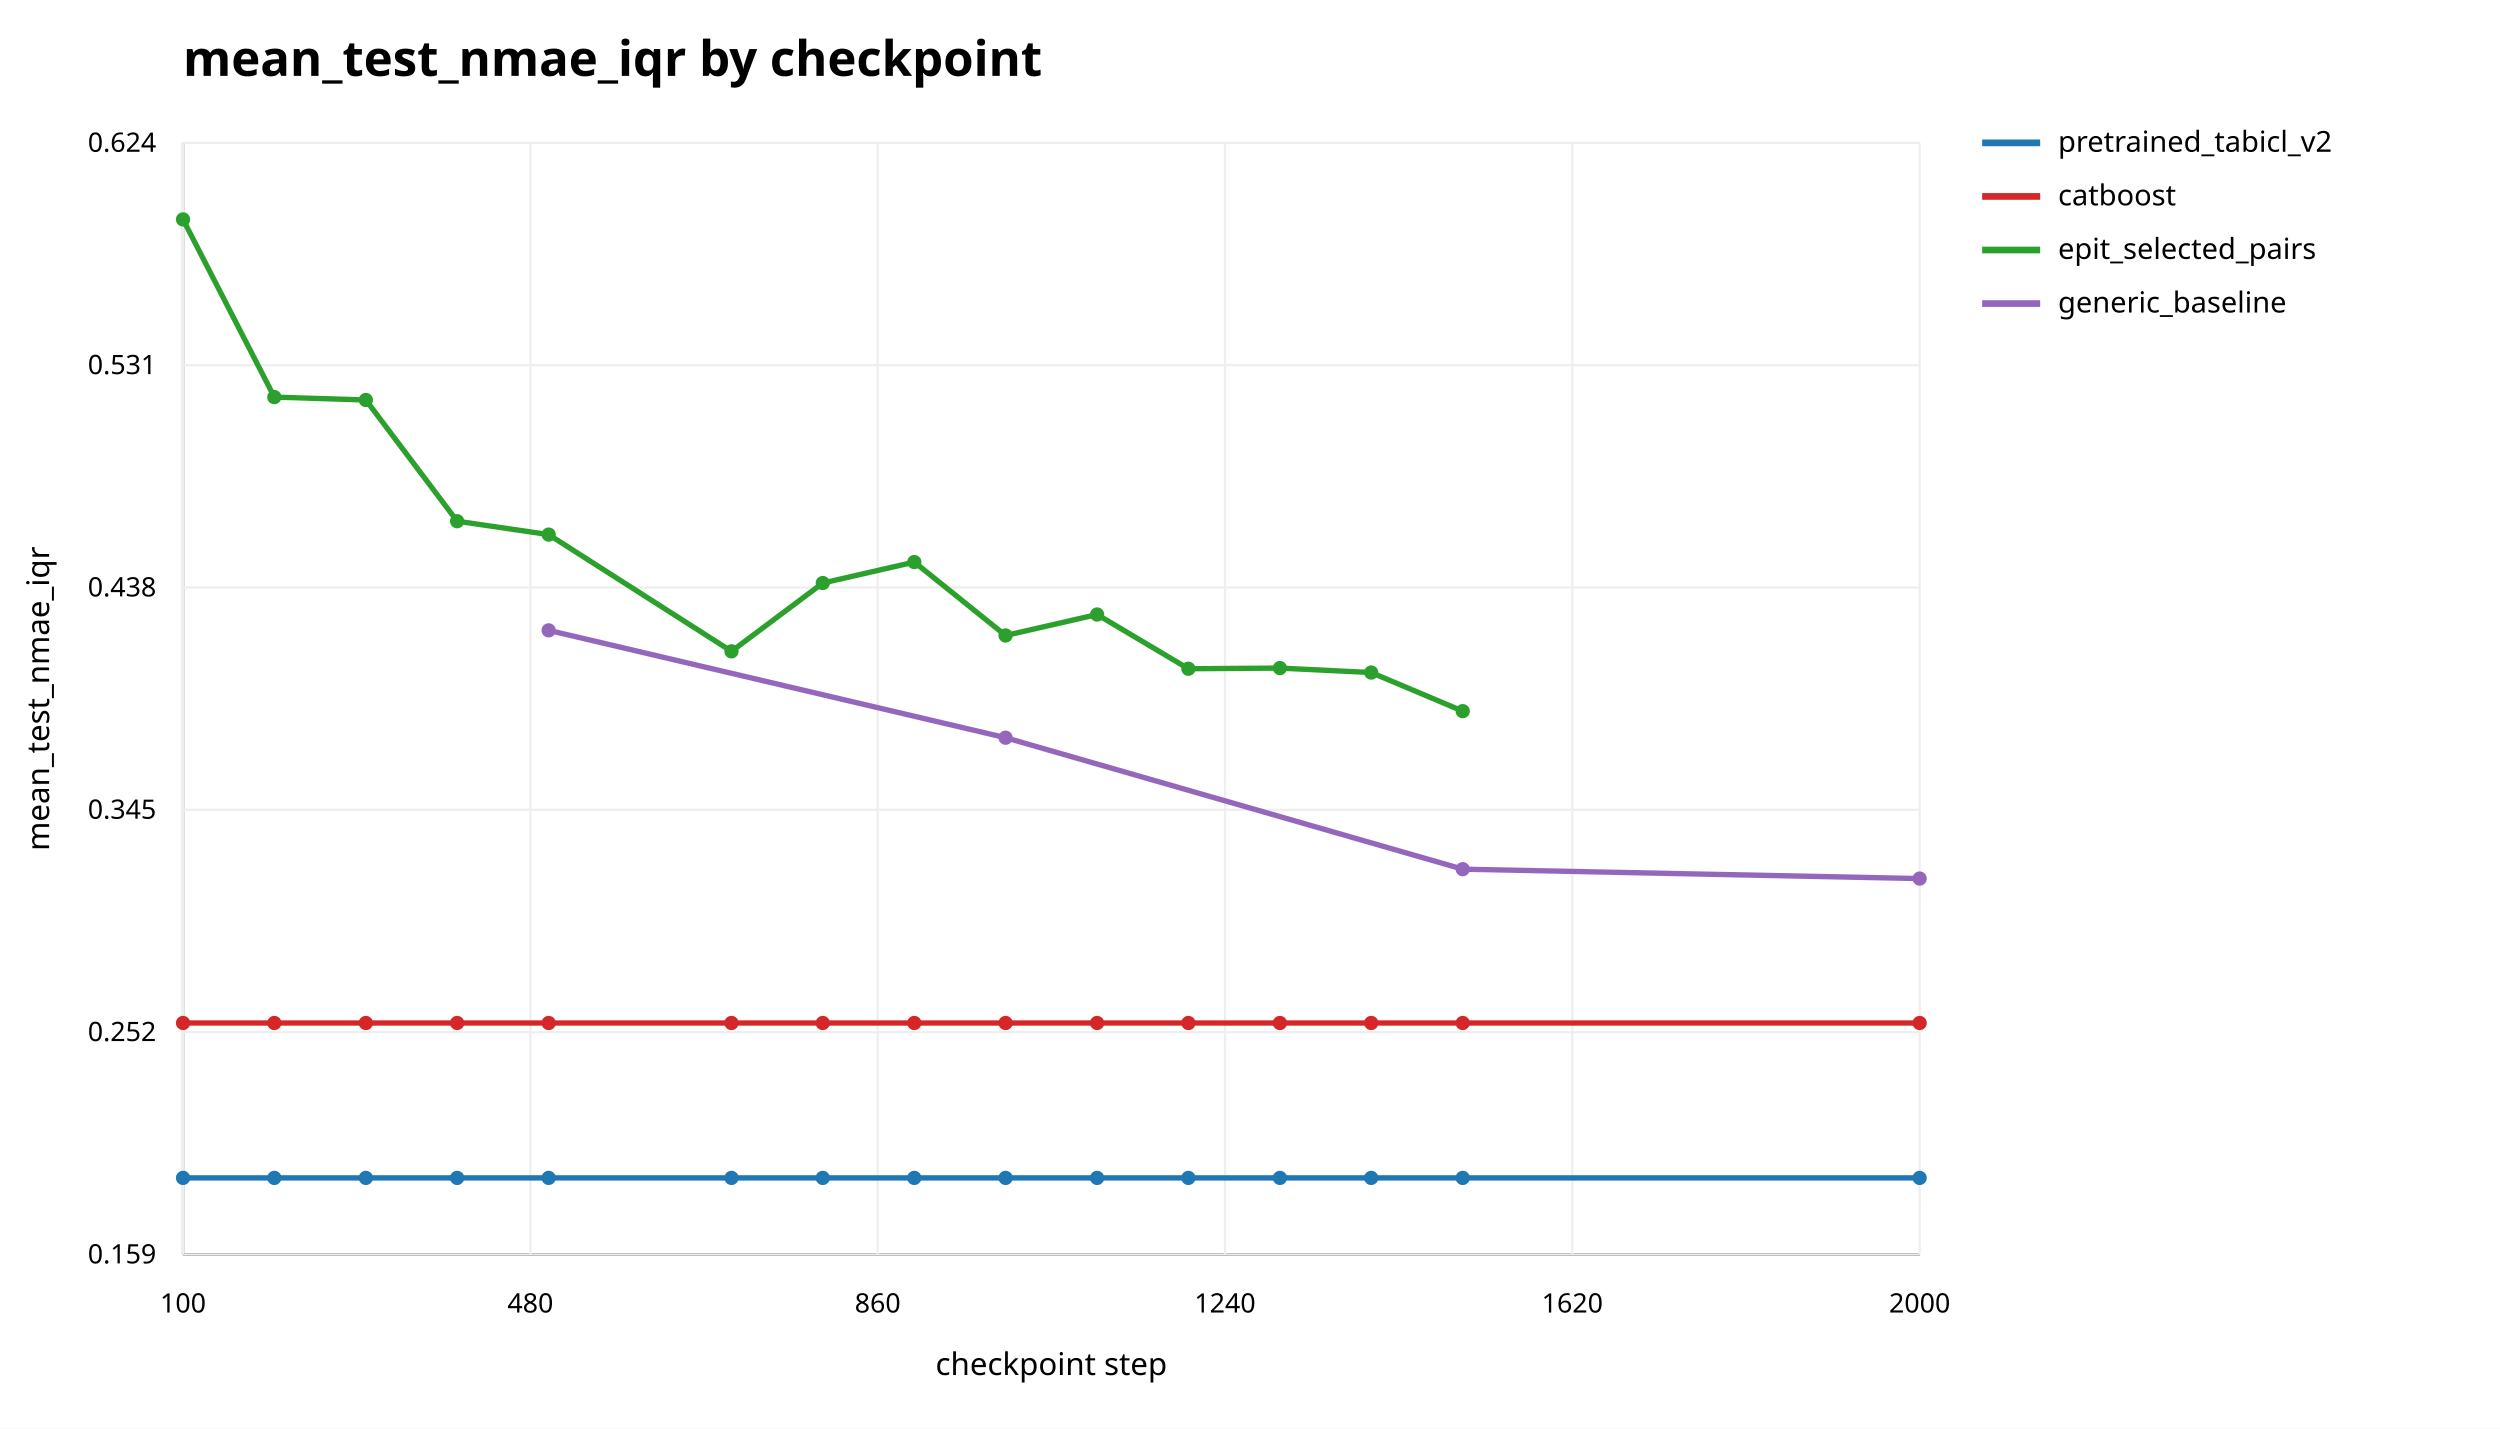
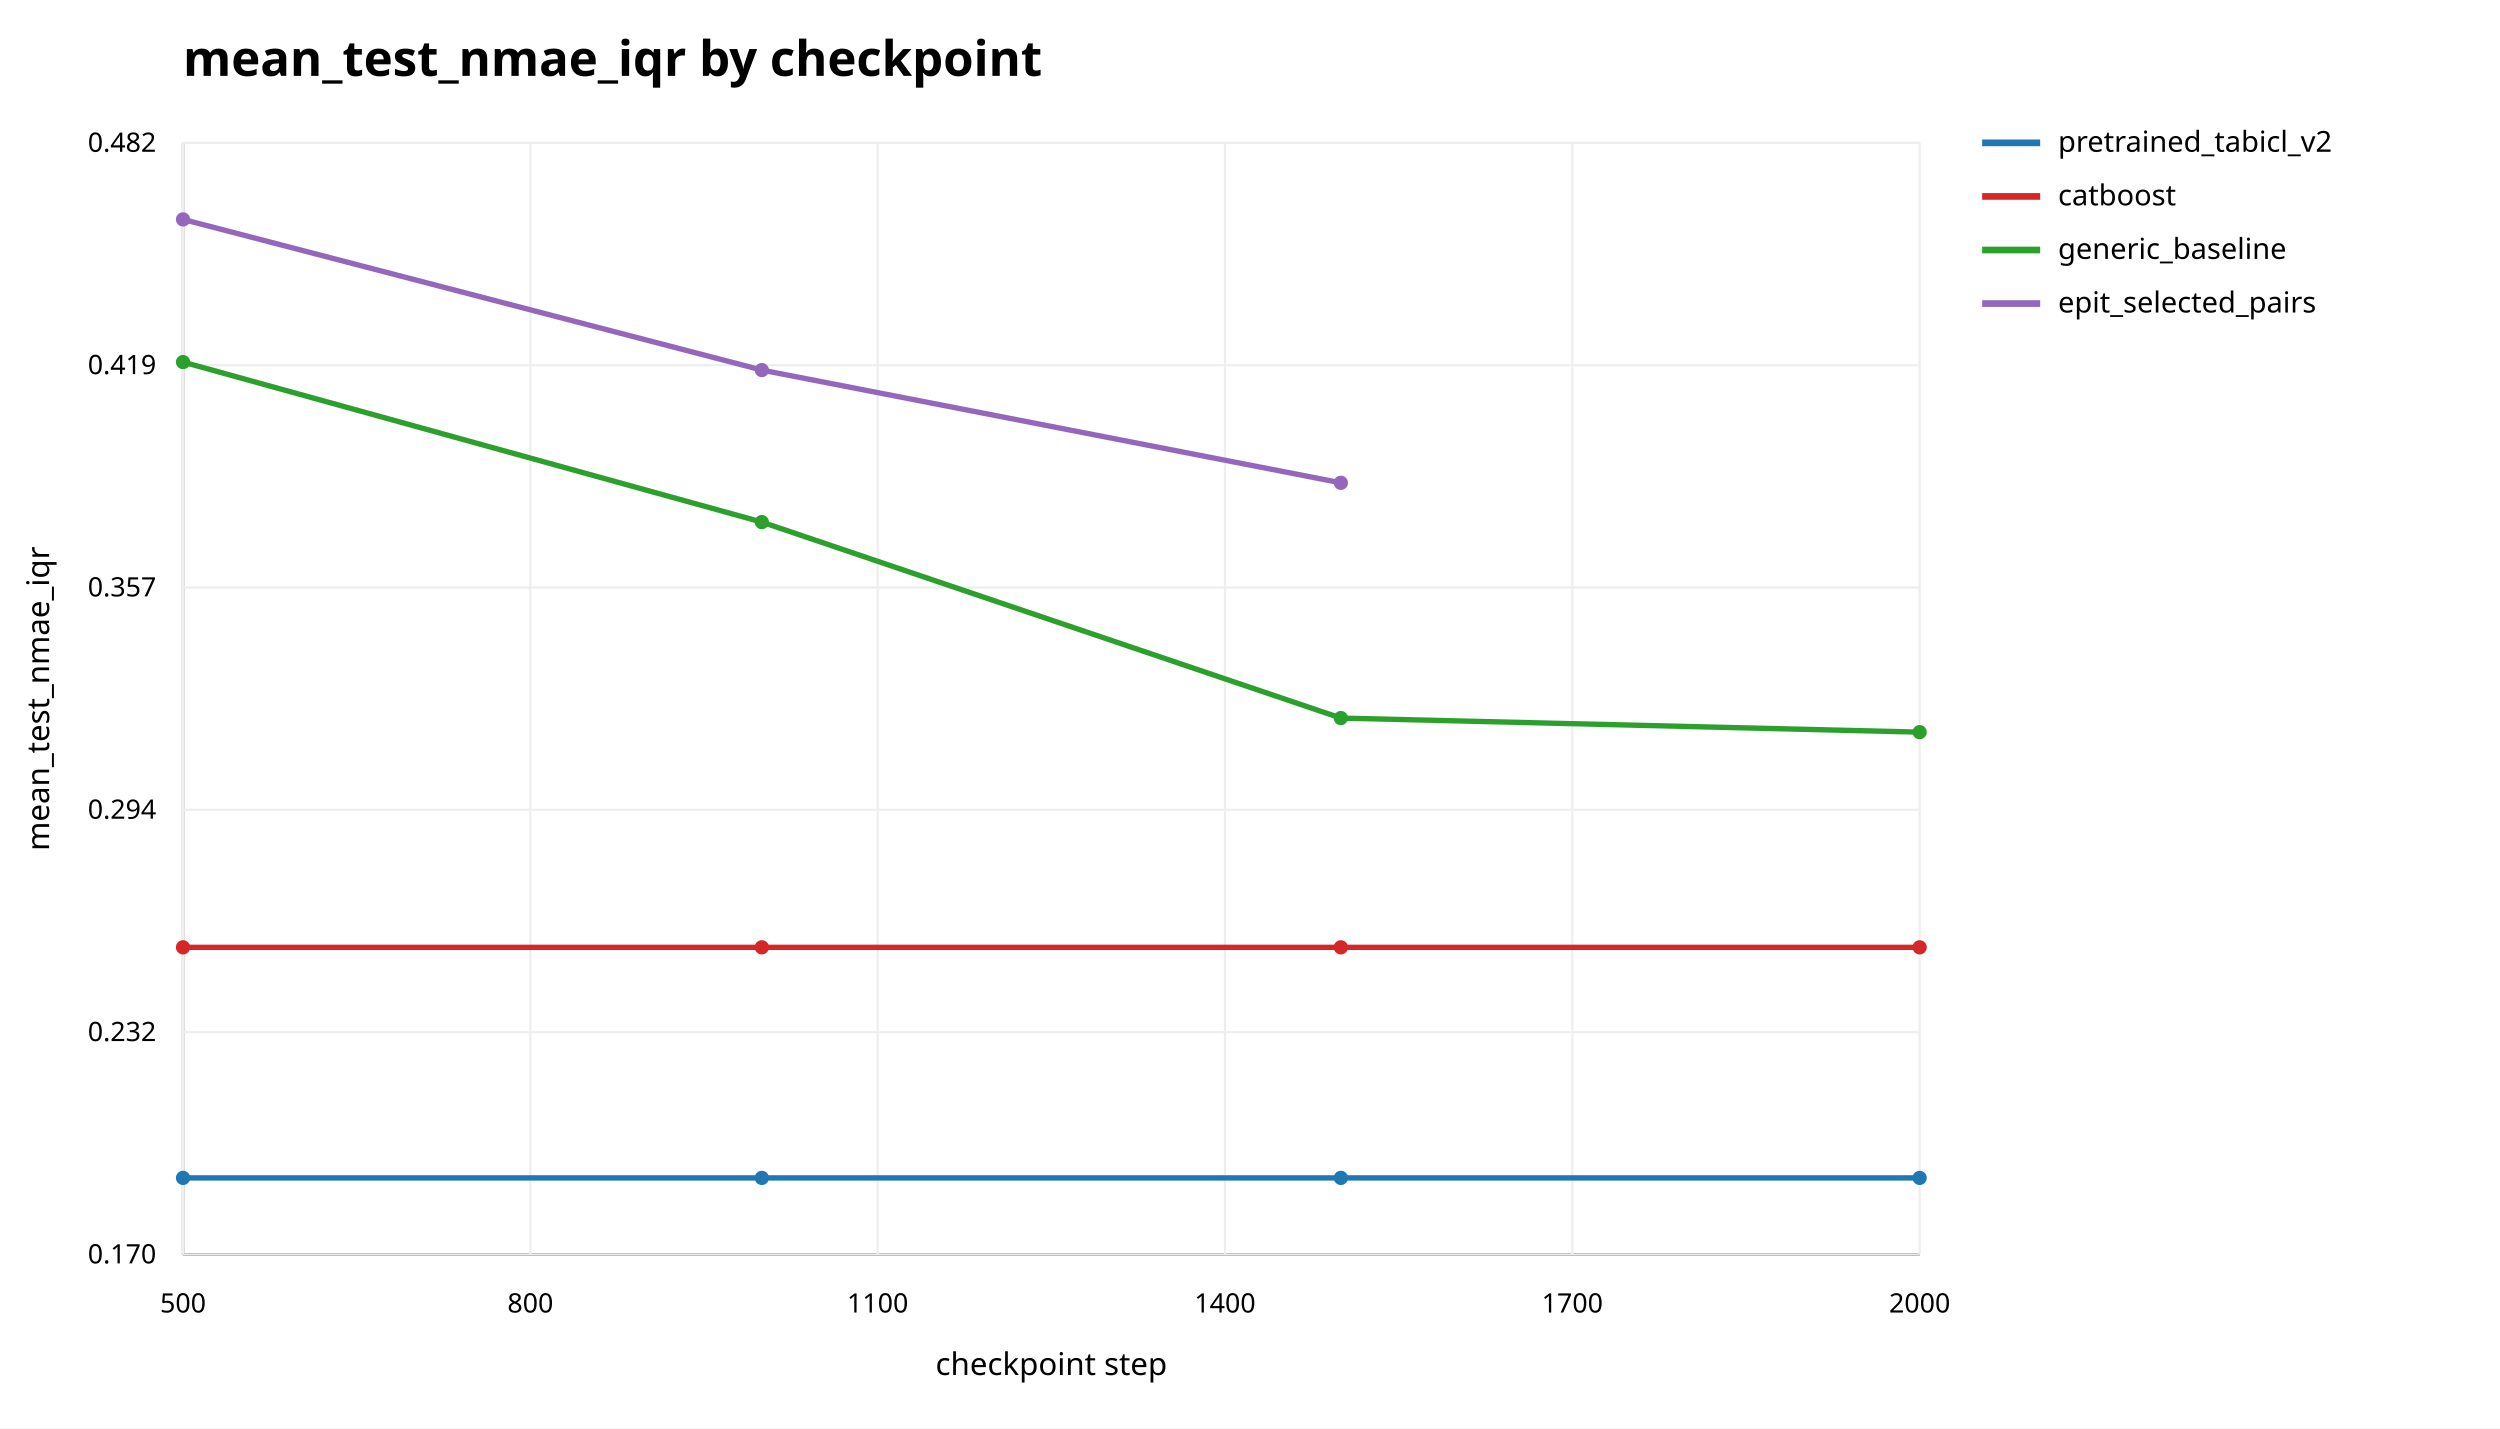
<svg xmlns="http://www.w3.org/2000/svg" width="1120" height="640" viewBox="0 0 1120 640">
  <rect width="1120" height="640" fill="white" />
  <text x="82" y="34" font-size="22" font-family="sans-serif" font-weight="700">mean_test_nmae_iqr by checkpoint</text>
  <line x1="82" y1="562" x2="860" y2="562" stroke="#222" />
  <line x1="82" y1="64" x2="82" y2="562" stroke="#222" />
  <line x1="82.0" y1="64" x2="82.0" y2="562" stroke="#eeeeee" />
  <line x1="82" y1="562.0" x2="860" y2="562.0" stroke="#eeeeee" />
-   <text x="82.0" y="588" text-anchor="middle" font-size="12" font-family="sans-serif">100</text>
-   <text x="70" y="566.0" text-anchor="end" font-size="12" font-family="sans-serif">0.159</text>
+   <text x="82.0" y="588" text-anchor="middle" font-size="12" font-family="sans-serif">500</text>
+   <text x="70" y="566.0" text-anchor="end" font-size="12" font-family="sans-serif">0.170</text>
  <line x1="237.6" y1="64" x2="237.6" y2="562" stroke="#eeeeee" />
  <line x1="82" y1="462.4" x2="860" y2="462.4" stroke="#eeeeee" />
-   <text x="237.6" y="588" text-anchor="middle" font-size="12" font-family="sans-serif">480</text>
-   <text x="70" y="466.4" text-anchor="end" font-size="12" font-family="sans-serif">0.252</text>
+   <text x="237.6" y="588" text-anchor="middle" font-size="12" font-family="sans-serif">800</text>
+   <text x="70" y="466.4" text-anchor="end" font-size="12" font-family="sans-serif">0.232</text>
  <line x1="393.2" y1="64" x2="393.2" y2="562" stroke="#eeeeee" />
  <line x1="82" y1="362.8" x2="860" y2="362.8" stroke="#eeeeee" />
-   <text x="393.2" y="588" text-anchor="middle" font-size="12" font-family="sans-serif">860</text>
-   <text x="70" y="366.8" text-anchor="end" font-size="12" font-family="sans-serif">0.345</text>
+   <text x="393.2" y="588" text-anchor="middle" font-size="12" font-family="sans-serif">1100</text>
+   <text x="70" y="366.8" text-anchor="end" font-size="12" font-family="sans-serif">0.294</text>
  <line x1="548.8" y1="64" x2="548.8" y2="562" stroke="#eeeeee" />
  <line x1="82" y1="263.2" x2="860" y2="263.2" stroke="#eeeeee" />
-   <text x="548.8" y="588" text-anchor="middle" font-size="12" font-family="sans-serif">1240</text>
-   <text x="70" y="267.2" text-anchor="end" font-size="12" font-family="sans-serif">0.438</text>
+   <text x="548.8" y="588" text-anchor="middle" font-size="12" font-family="sans-serif">1400</text>
+   <text x="70" y="267.2" text-anchor="end" font-size="12" font-family="sans-serif">0.357</text>
  <line x1="704.4" y1="64" x2="704.4" y2="562" stroke="#eeeeee" />
  <line x1="82" y1="163.6" x2="860" y2="163.6" stroke="#eeeeee" />
-   <text x="704.4" y="588" text-anchor="middle" font-size="12" font-family="sans-serif">1620</text>
-   <text x="70" y="167.6" text-anchor="end" font-size="12" font-family="sans-serif">0.531</text>
+   <text x="704.4" y="588" text-anchor="middle" font-size="12" font-family="sans-serif">1700</text>
+   <text x="70" y="167.6" text-anchor="end" font-size="12" font-family="sans-serif">0.419</text>
  <line x1="860.0" y1="64" x2="860.0" y2="562" stroke="#eeeeee" />
  <line x1="82" y1="64.0" x2="860" y2="64.0" stroke="#eeeeee" />
  <text x="860.0" y="588" text-anchor="middle" font-size="12" font-family="sans-serif">2000</text>
-   <text x="70" y="68.0" text-anchor="end" font-size="12" font-family="sans-serif">0.624</text>
+   <text x="70" y="68.0" text-anchor="end" font-size="12" font-family="sans-serif">0.482</text>
  <text x="471.0" y="616" text-anchor="middle" font-size="14" font-family="sans-serif">checkpoint step</text>
  <text x="22" y="313.0" transform="rotate(-90 22 313.0)" text-anchor="middle" font-size="14" font-family="sans-serif">mean_test_nmae_iqr</text>
-   <polyline points="82.0,527.7 122.9,527.7 163.9,527.7 204.8,527.7 245.8,527.7 327.7,527.7 368.6,527.7 409.6,527.7 450.5,527.7 491.5,527.7 532.4,527.7 573.4,527.7 614.3,527.7 655.3,527.7 860.0,527.7" fill="none" stroke="#1f77b4" stroke-width="2.4" stroke-linejoin="round" stroke-linecap="round" />
+   <polyline points="82.0,527.7 341.3,527.7 600.7,527.7 860.0,527.7" fill="none" stroke="#1f77b4" stroke-width="2.4" stroke-linejoin="round" stroke-linecap="round" />
  <circle cx="82.0" cy="527.7" r="3.2" fill="#1f77b4" />
-   <circle cx="122.9" cy="527.7" r="3.2" fill="#1f77b4" />
-   <circle cx="163.9" cy="527.7" r="3.2" fill="#1f77b4" />
-   <circle cx="204.8" cy="527.7" r="3.2" fill="#1f77b4" />
-   <circle cx="245.8" cy="527.7" r="3.2" fill="#1f77b4" />
-   <circle cx="327.7" cy="527.7" r="3.2" fill="#1f77b4" />
-   <circle cx="368.6" cy="527.7" r="3.2" fill="#1f77b4" />
-   <circle cx="409.6" cy="527.7" r="3.2" fill="#1f77b4" />
-   <circle cx="450.5" cy="527.7" r="3.2" fill="#1f77b4" />
-   <circle cx="491.5" cy="527.7" r="3.2" fill="#1f77b4" />
-   <circle cx="532.4" cy="527.7" r="3.2" fill="#1f77b4" />
-   <circle cx="573.4" cy="527.7" r="3.2" fill="#1f77b4" />
-   <circle cx="614.3" cy="527.7" r="3.2" fill="#1f77b4" />
-   <circle cx="655.3" cy="527.7" r="3.2" fill="#1f77b4" />
+   <circle cx="341.3" cy="527.7" r="3.2" fill="#1f77b4" />
+   <circle cx="600.7" cy="527.7" r="3.2" fill="#1f77b4" />
  <circle cx="860.0" cy="527.7" r="3.2" fill="#1f77b4" />
  <line x1="888" y1="64" x2="914" y2="64" stroke="#1f77b4" stroke-width="3" />
  <text x="922" y="68" font-size="13" font-family="sans-serif">pretrained_tabicl_v2</text>
-   <polyline points="82.0,458.3 122.9,458.3 163.9,458.3 204.8,458.3 245.8,458.3 327.7,458.3 368.6,458.3 409.6,458.3 450.5,458.3 491.5,458.3 532.4,458.3 573.4,458.3 614.3,458.3 655.3,458.3 860.0,458.3" fill="none" stroke="#d62728" stroke-width="2.4" stroke-linejoin="round" stroke-linecap="round" />
-   <circle cx="82.0" cy="458.3" r="3.2" fill="#d62728" />
-   <circle cx="122.9" cy="458.3" r="3.2" fill="#d62728" />
-   <circle cx="163.9" cy="458.3" r="3.2" fill="#d62728" />
-   <circle cx="204.8" cy="458.3" r="3.2" fill="#d62728" />
-   <circle cx="245.8" cy="458.3" r="3.2" fill="#d62728" />
-   <circle cx="327.7" cy="458.3" r="3.2" fill="#d62728" />
-   <circle cx="368.6" cy="458.3" r="3.2" fill="#d62728" />
-   <circle cx="409.6" cy="458.3" r="3.2" fill="#d62728" />
-   <circle cx="450.5" cy="458.3" r="3.2" fill="#d62728" />
-   <circle cx="491.5" cy="458.3" r="3.2" fill="#d62728" />
-   <circle cx="532.4" cy="458.3" r="3.2" fill="#d62728" />
-   <circle cx="573.4" cy="458.3" r="3.2" fill="#d62728" />
-   <circle cx="614.3" cy="458.3" r="3.2" fill="#d62728" />
-   <circle cx="655.3" cy="458.3" r="3.2" fill="#d62728" />
-   <circle cx="860.0" cy="458.3" r="3.2" fill="#d62728" />
+   <polyline points="82.0,424.4 341.3,424.4 600.7,424.4 860.0,424.4" fill="none" stroke="#d62728" stroke-width="2.4" stroke-linejoin="round" stroke-linecap="round" />
+   <circle cx="82.0" cy="424.4" r="3.2" fill="#d62728" />
+   <circle cx="341.3" cy="424.4" r="3.2" fill="#d62728" />
+   <circle cx="600.7" cy="424.4" r="3.2" fill="#d62728" />
+   <circle cx="860.0" cy="424.4" r="3.2" fill="#d62728" />
  <line x1="888" y1="88" x2="914" y2="88" stroke="#d62728" stroke-width="3" />
  <text x="922" y="92" font-size="13" font-family="sans-serif">catboost</text>
-   <polyline points="82.0,98.3 122.9,177.9 163.9,179.2 204.8,233.5 245.8,239.5 327.7,291.8 368.6,261.2 409.6,251.8 450.5,284.7 491.5,275.3 532.4,299.6 573.4,299.3 614.3,301.3 655.3,318.6" fill="none" stroke="#2ca02c" stroke-width="2.4" stroke-linejoin="round" stroke-linecap="round" />
-   <circle cx="82.0" cy="98.3" r="3.2" fill="#2ca02c" />
-   <circle cx="122.9" cy="177.9" r="3.2" fill="#2ca02c" />
-   <circle cx="163.9" cy="179.2" r="3.2" fill="#2ca02c" />
-   <circle cx="204.8" cy="233.5" r="3.2" fill="#2ca02c" />
-   <circle cx="245.8" cy="239.5" r="3.2" fill="#2ca02c" />
-   <circle cx="327.7" cy="291.8" r="3.2" fill="#2ca02c" />
-   <circle cx="368.6" cy="261.2" r="3.2" fill="#2ca02c" />
-   <circle cx="409.6" cy="251.8" r="3.2" fill="#2ca02c" />
-   <circle cx="450.5" cy="284.7" r="3.2" fill="#2ca02c" />
-   <circle cx="491.5" cy="275.3" r="3.2" fill="#2ca02c" />
-   <circle cx="532.4" cy="299.6" r="3.2" fill="#2ca02c" />
-   <circle cx="573.4" cy="299.3" r="3.2" fill="#2ca02c" />
-   <circle cx="614.3" cy="301.3" r="3.2" fill="#2ca02c" />
-   <circle cx="655.3" cy="318.6" r="3.2" fill="#2ca02c" />
+   <polyline points="82.0,162.2 341.3,233.9 600.7,321.7 860.0,328.0" fill="none" stroke="#2ca02c" stroke-width="2.4" stroke-linejoin="round" stroke-linecap="round" />
+   <circle cx="82.0" cy="162.2" r="3.2" fill="#2ca02c" />
+   <circle cx="341.3" cy="233.9" r="3.2" fill="#2ca02c" />
+   <circle cx="600.7" cy="321.7" r="3.2" fill="#2ca02c" />
+   <circle cx="860.0" cy="328.0" r="3.2" fill="#2ca02c" />
  <line x1="888" y1="112" x2="914" y2="112" stroke="#2ca02c" stroke-width="3" />
-   <text x="922" y="116" font-size="13" font-family="sans-serif">epit_selected_pairs</text>
-   <polyline points="245.8,282.4 450.5,330.5 655.3,389.4 860.0,393.6" fill="none" stroke="#9467bd" stroke-width="2.4" stroke-linejoin="round" stroke-linecap="round" />
-   <circle cx="245.8" cy="282.4" r="3.2" fill="#9467bd" />
-   <circle cx="450.5" cy="330.5" r="3.2" fill="#9467bd" />
-   <circle cx="655.3" cy="389.4" r="3.2" fill="#9467bd" />
-   <circle cx="860.0" cy="393.6" r="3.2" fill="#9467bd" />
+   <text x="922" y="116" font-size="13" font-family="sans-serif">generic_baseline</text>
+   <polyline points="82.0,98.3 341.3,165.8 600.7,216.3" fill="none" stroke="#9467bd" stroke-width="2.4" stroke-linejoin="round" stroke-linecap="round" />
+   <circle cx="82.0" cy="98.3" r="3.2" fill="#9467bd" />
+   <circle cx="341.3" cy="165.8" r="3.2" fill="#9467bd" />
+   <circle cx="600.7" cy="216.3" r="3.2" fill="#9467bd" />
  <line x1="888" y1="136" x2="914" y2="136" stroke="#9467bd" stroke-width="3" />
-   <text x="922" y="140" font-size="13" font-family="sans-serif">generic_baseline</text>
+   <text x="922" y="140" font-size="13" font-family="sans-serif">epit_selected_pairs</text>
</svg>
